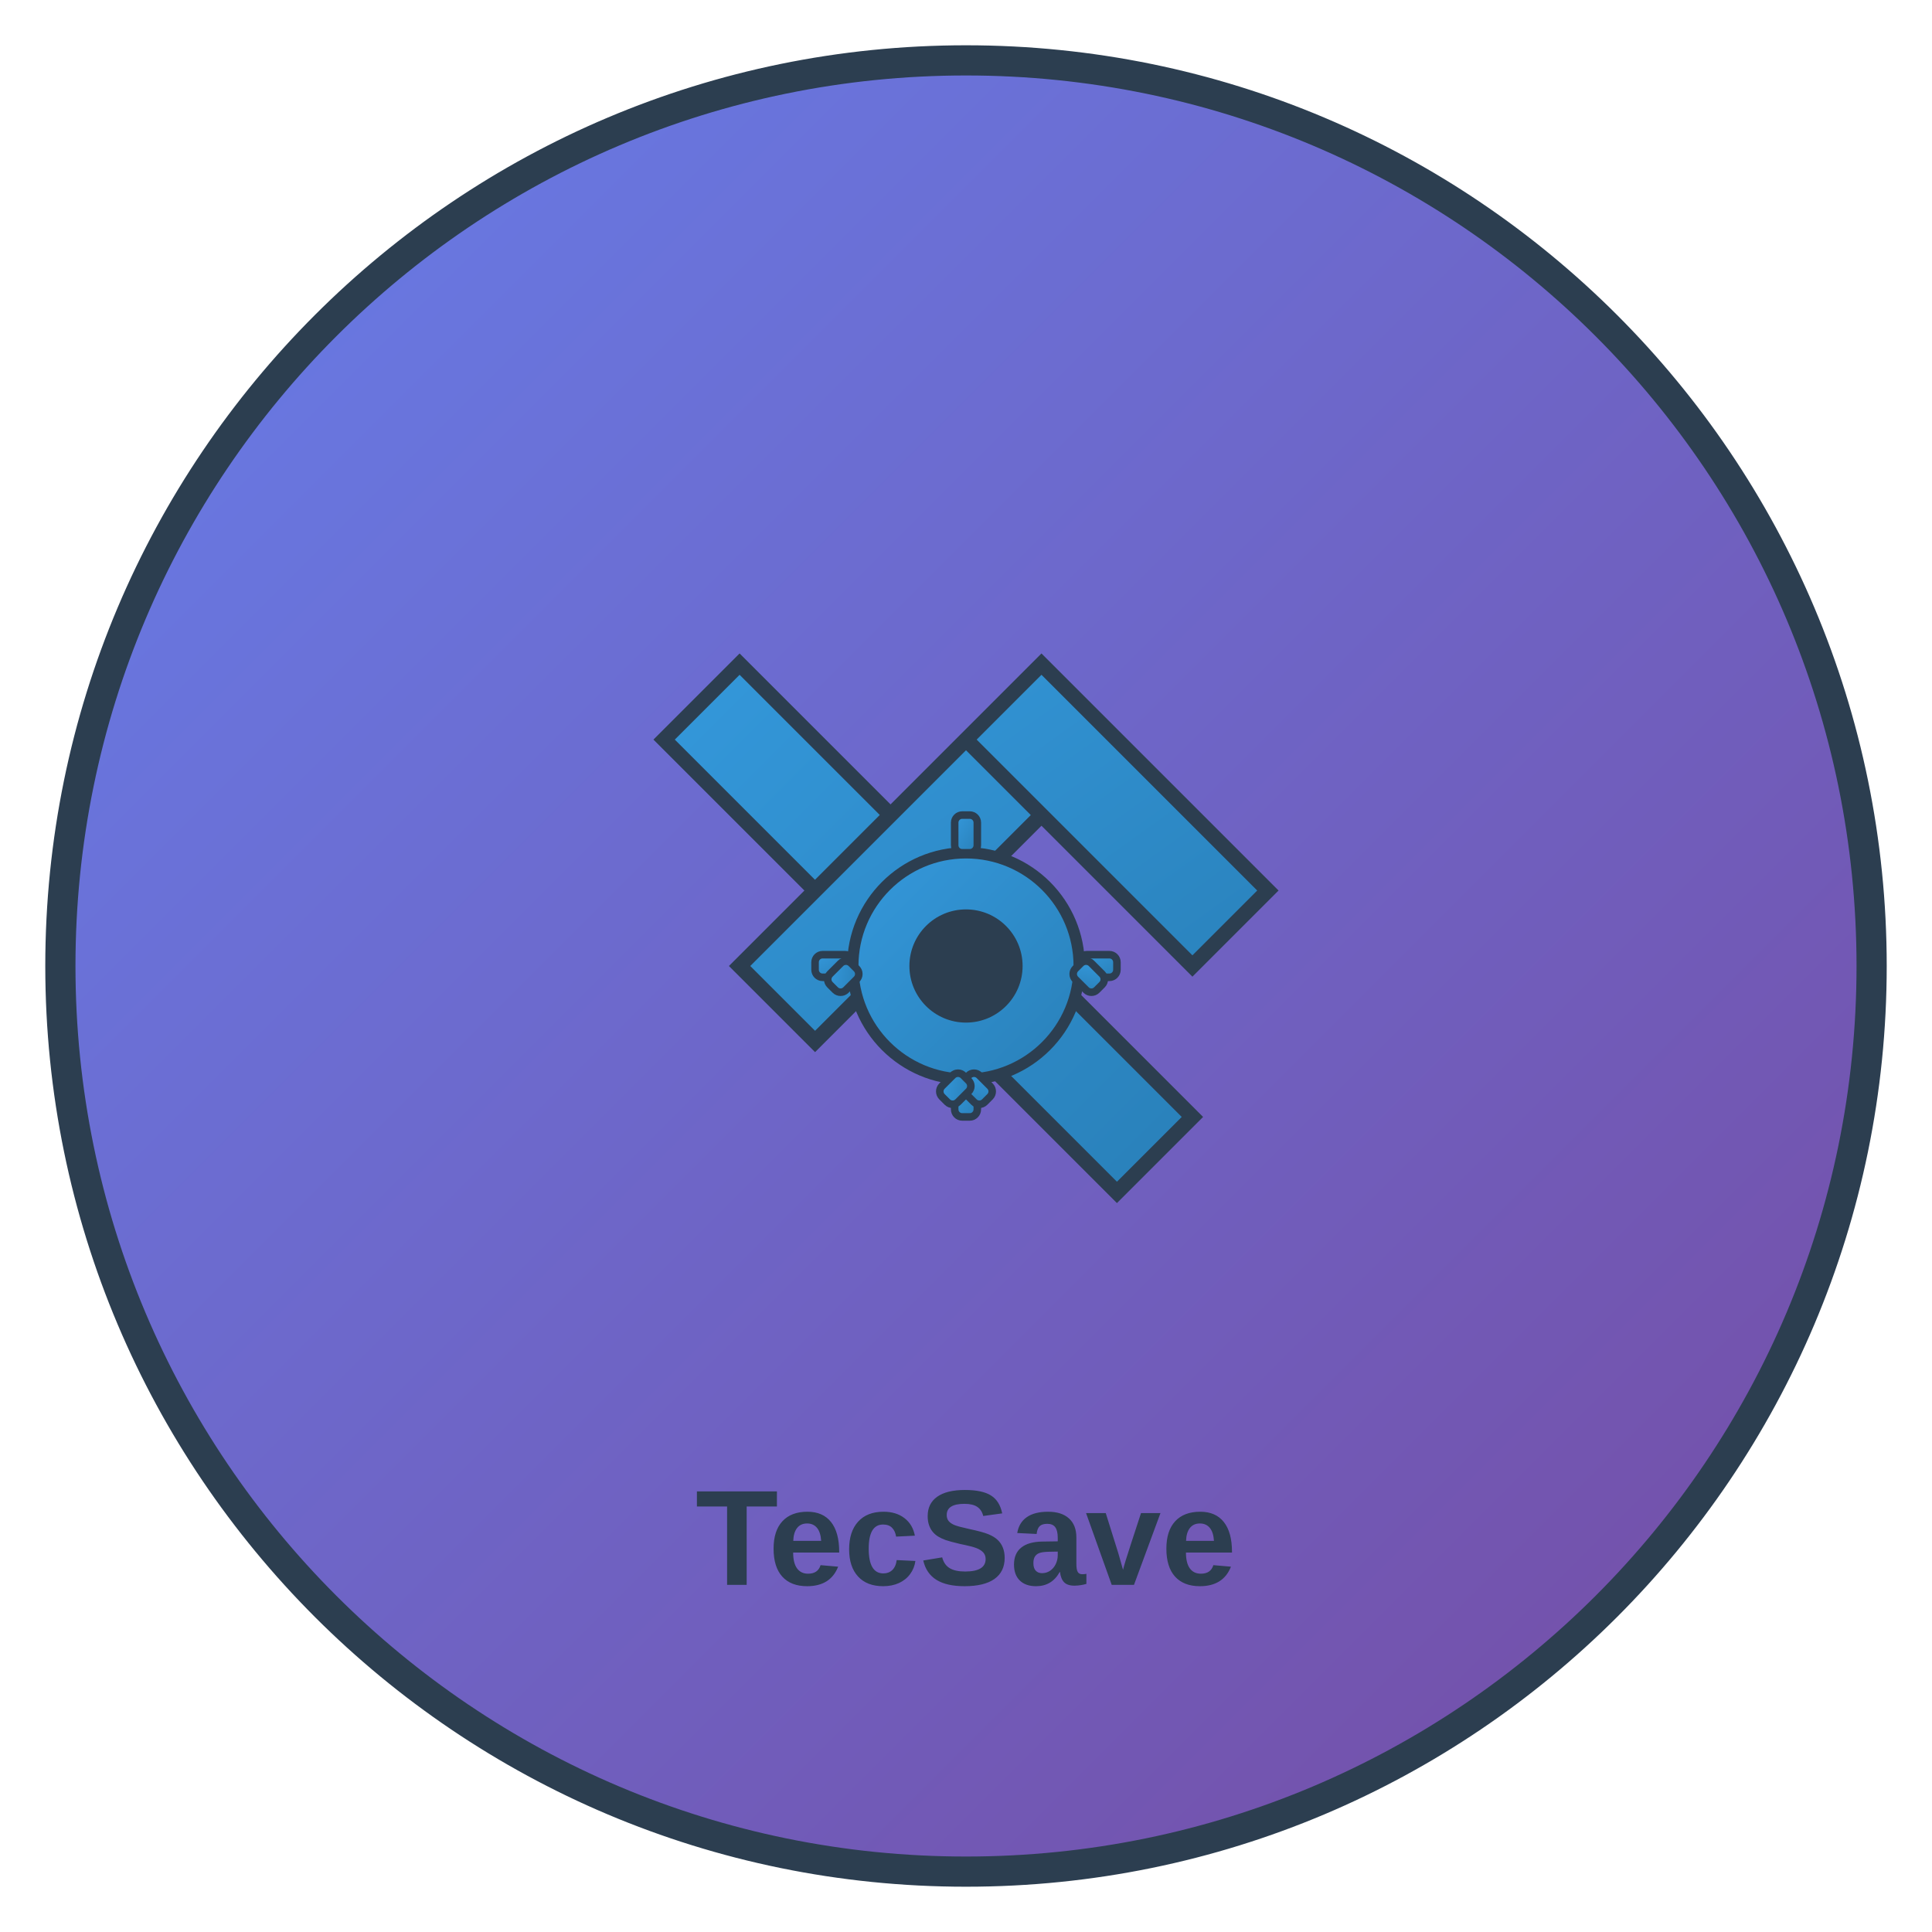
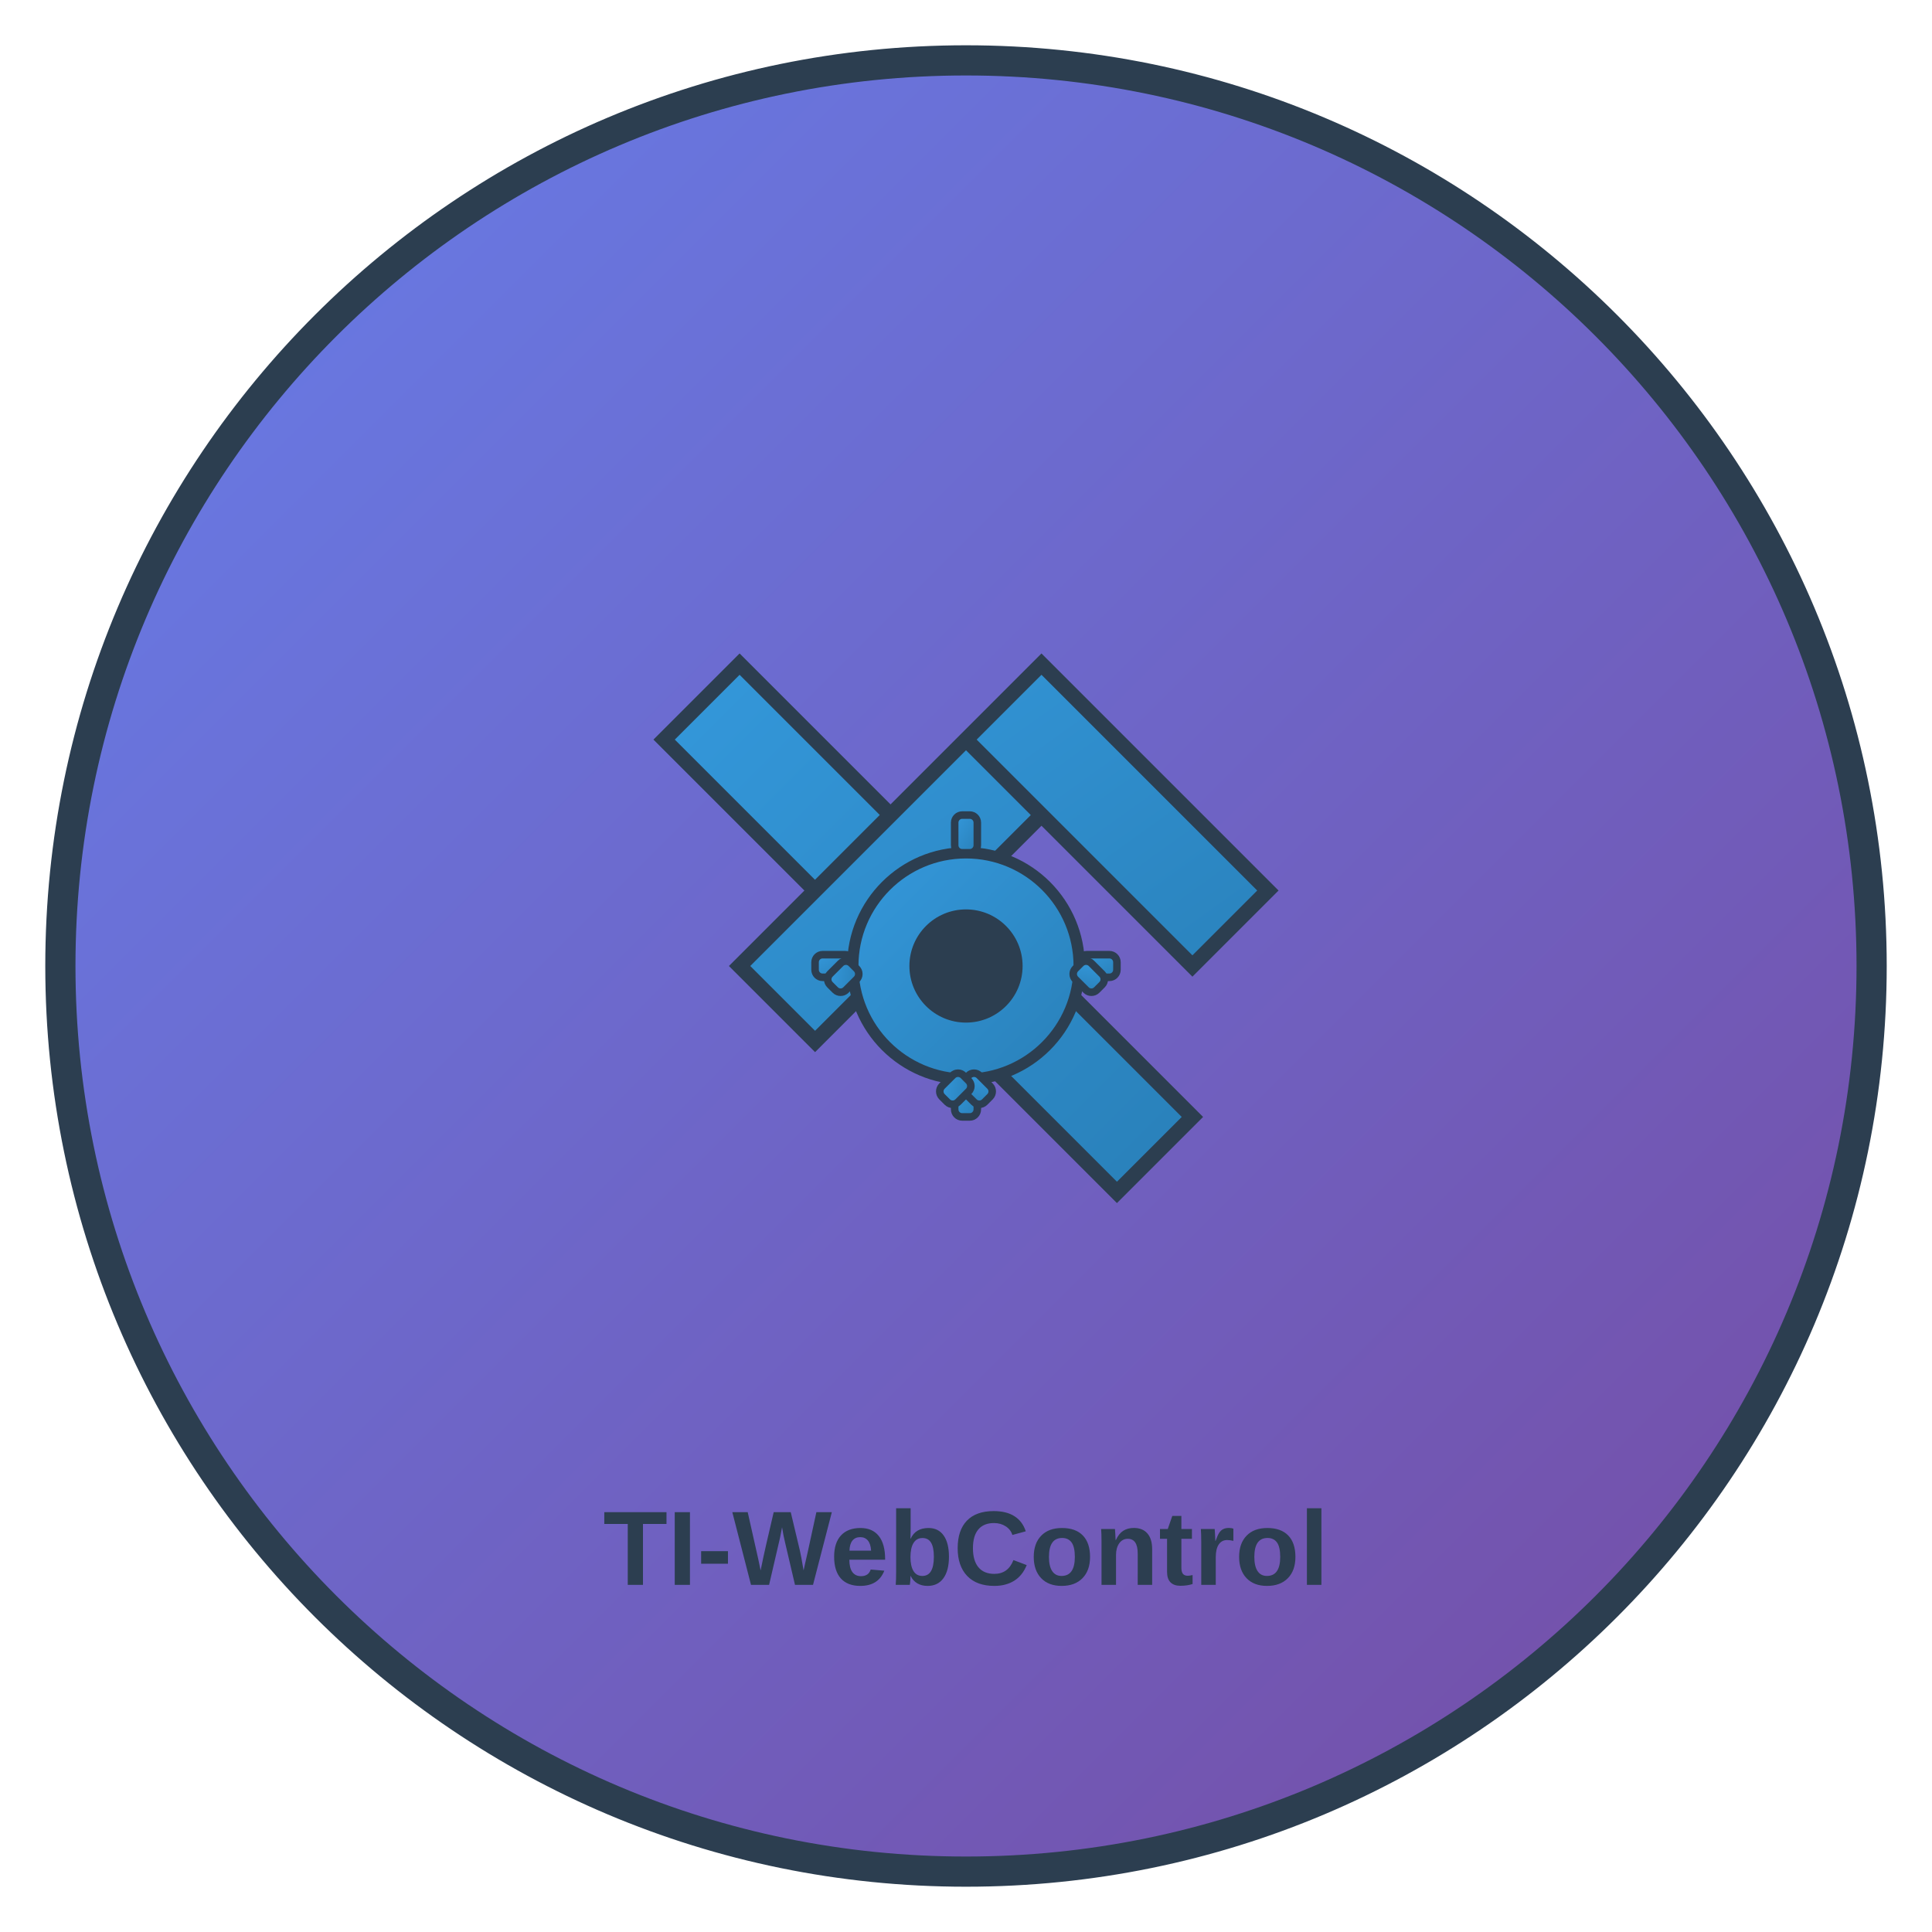
<svg xmlns="http://www.w3.org/2000/svg" width="512" height="512" viewBox="0 0 512 512">
  <defs>
    <linearGradient id="bgGradient" x1="0%" y1="0%" x2="100%" y2="100%">
      <stop offset="0%" style="stop-color:#667eea;stop-opacity:1" />
      <stop offset="100%" style="stop-color:#764ba2;stop-opacity:1" />
    </linearGradient>
    <linearGradient id="toolGradient" x1="0%" y1="0%" x2="100%" y2="100%">
      <stop offset="0%" style="stop-color:#3498db;stop-opacity:1" />
      <stop offset="100%" style="stop-color:#2980b9;stop-opacity:1" />
    </linearGradient>
  </defs>
  <circle cx="256" cy="256" r="240" fill="url(#bgGradient)" stroke="#2c3e50" stroke-width="8" />
  <g transform="translate(256,256)">
    <path d="M-80,-60 L-40,-20 L-20,-40 L-60,-80 Z M-40,-20 L40,60 L60,40 L-20,-40 Z" fill="url(#toolGradient)" stroke="#2c3e50" stroke-width="4" />
    <path d="M20,-80 L80,-20 L60,0 L0,-60 Z M0,-60 L-60,0 L-40,20 L20,-40 Z" fill="url(#toolGradient)" stroke="#2c3e50" stroke-width="4" />
    <circle cx="0" cy="0" r="30" fill="url(#toolGradient)" stroke="#2c3e50" stroke-width="3" />
    <circle cx="0" cy="0" r="15" fill="#2c3e50" />
    <g fill="url(#toolGradient)" stroke="#2c3e50" stroke-width="2">
      <rect x="-3" y="-40" width="6" height="10" rx="2" />
      <rect x="-3" y="30" width="6" height="10" rx="2" />
      <rect x="30" y="-3" width="10" height="6" rx="2" />
      <rect x="-40" y="-3" width="10" height="6" rx="2" />
      <rect x="21" y="-24" width="8" height="6" rx="2" transform="rotate(45)" />
      <rect x="21" y="18" width="8" height="6" rx="2" transform="rotate(45)" />
      <rect x="-29" y="-24" width="8" height="6" rx="2" transform="rotate(-45)" />
      <rect x="-29" y="18" width="8" height="6" rx="2" transform="rotate(-45)" />
    </g>
  </g>
-   <text x="256" y="420" text-anchor="middle" font-family="Arial, sans-serif" font-size="36" font-weight="bold" fill="#2c3e50">TecSave</text>
+   <text x="256" y="420" text-anchor="middle" font-family="Arial, sans-serif" font-size="28" font-weight="bold" fill="#2c3e50">TI-WebControl</text>
</svg>
